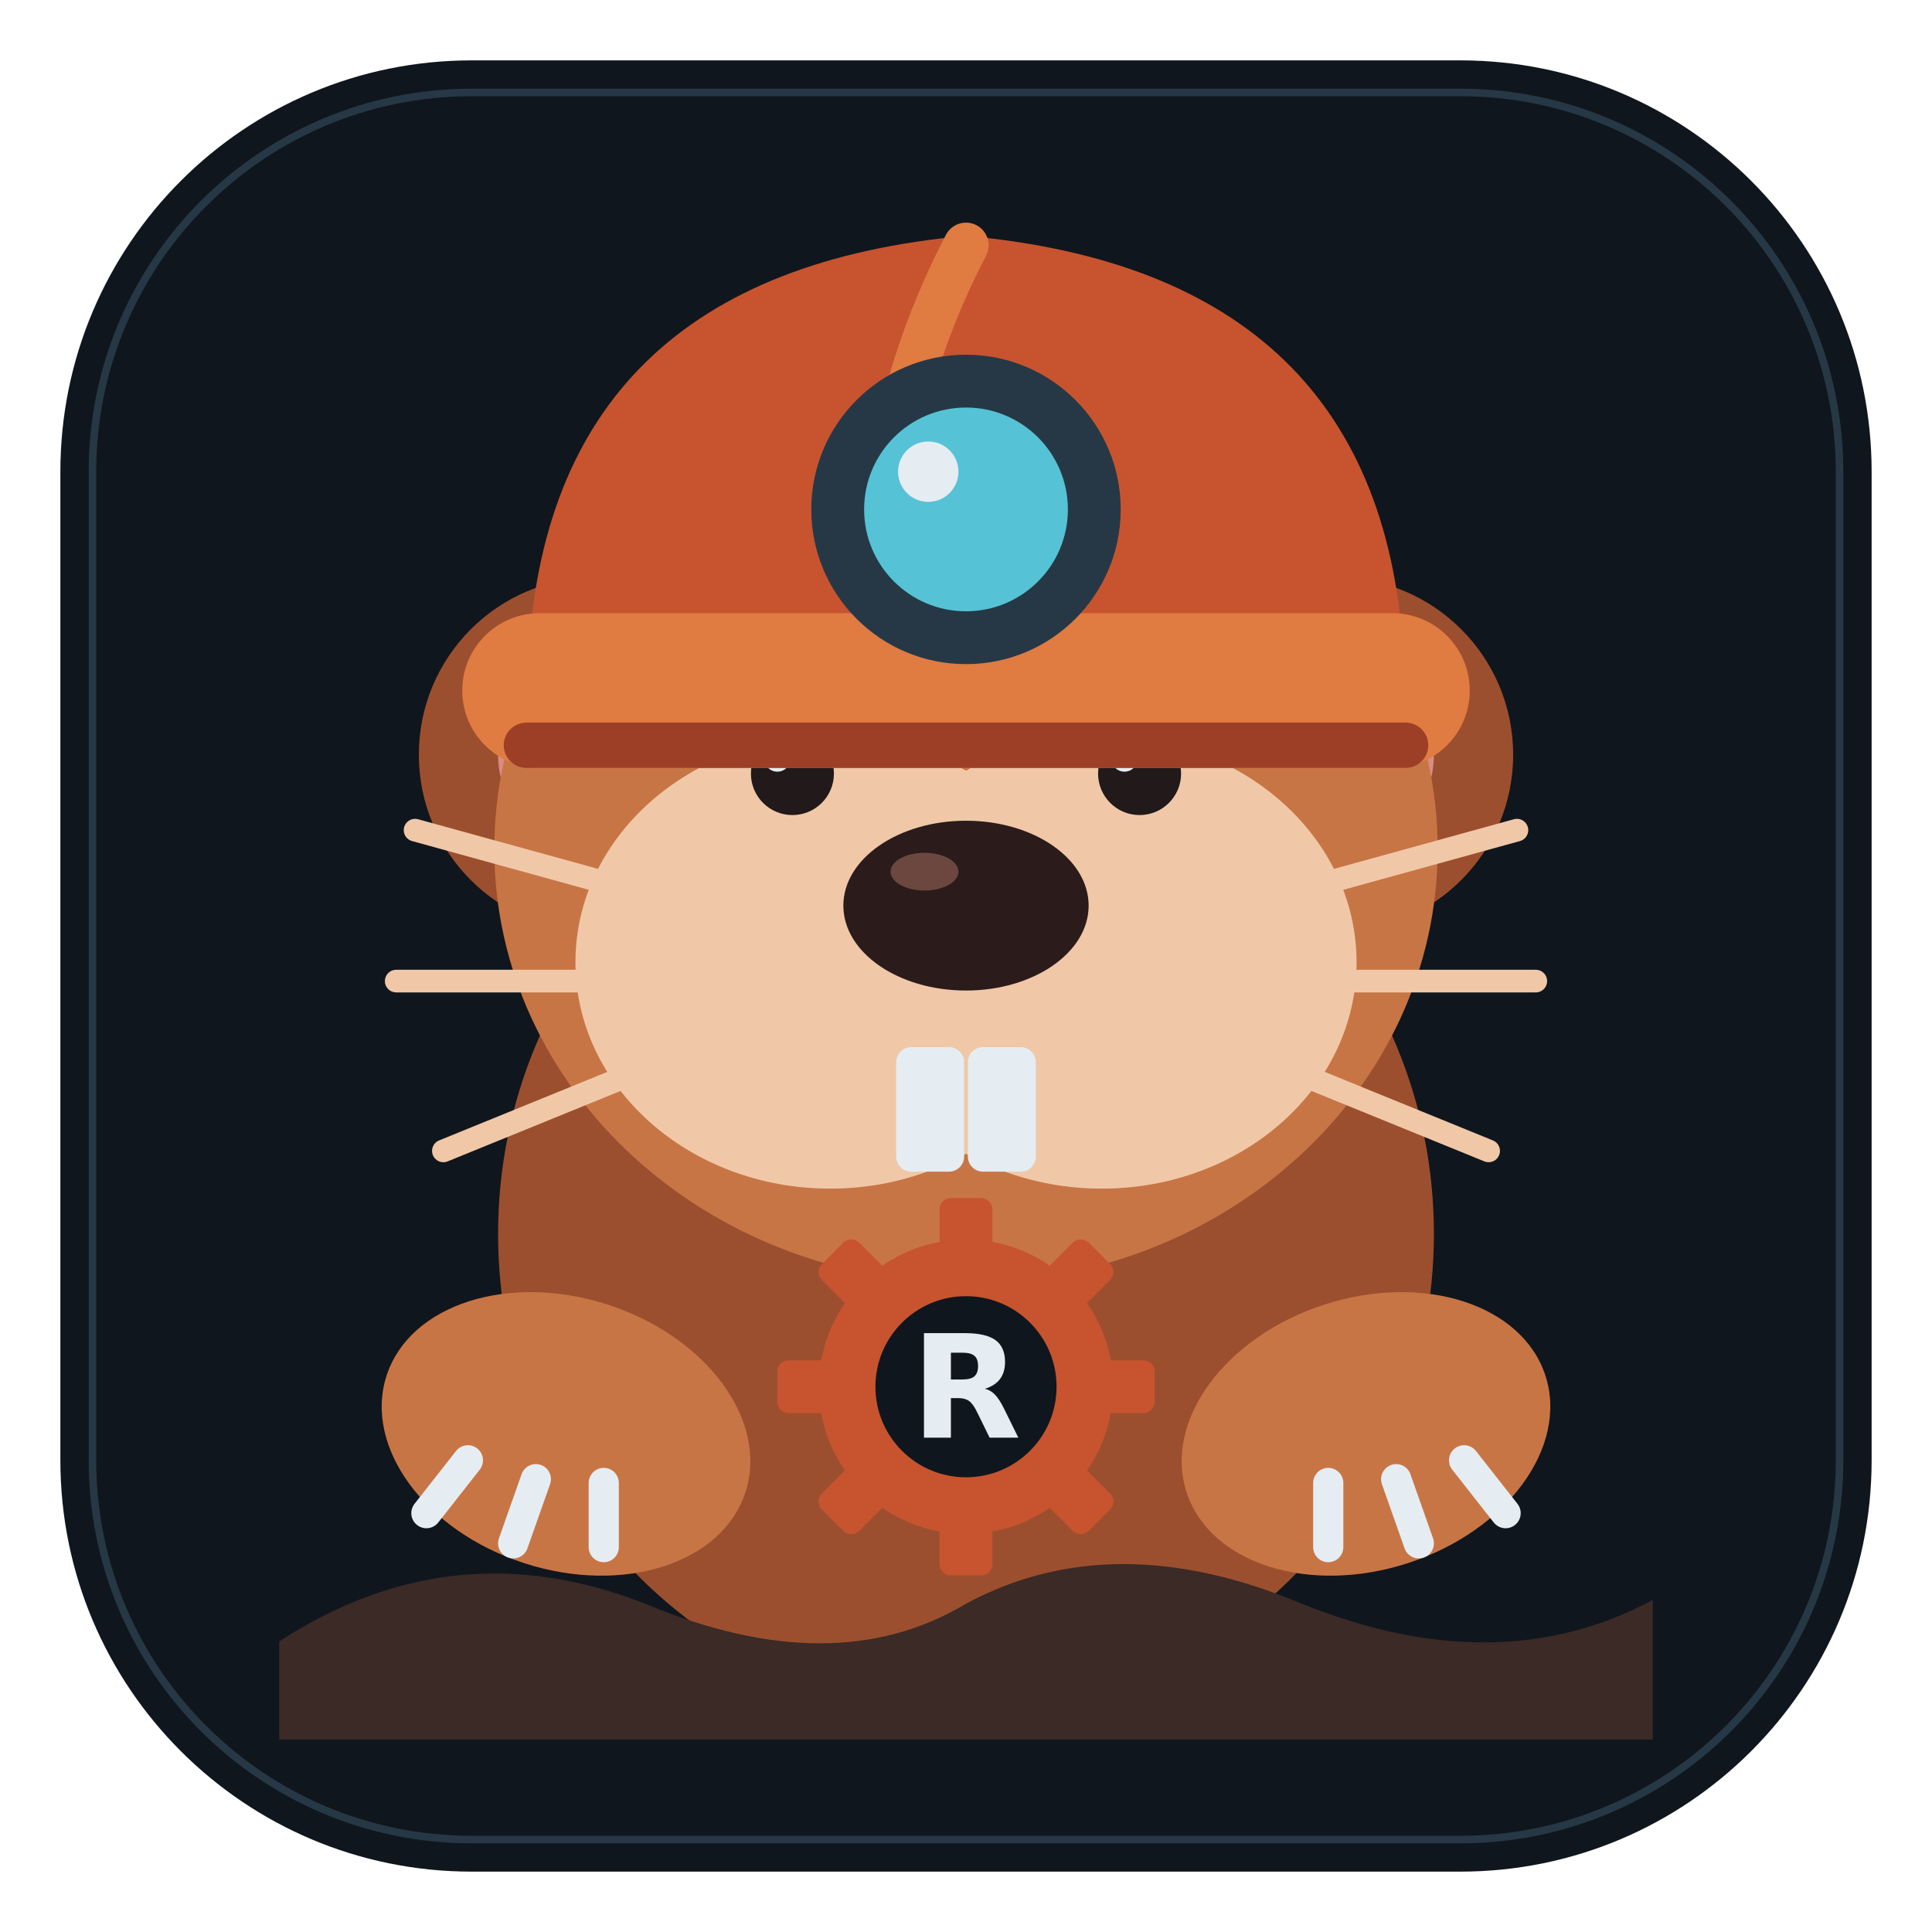
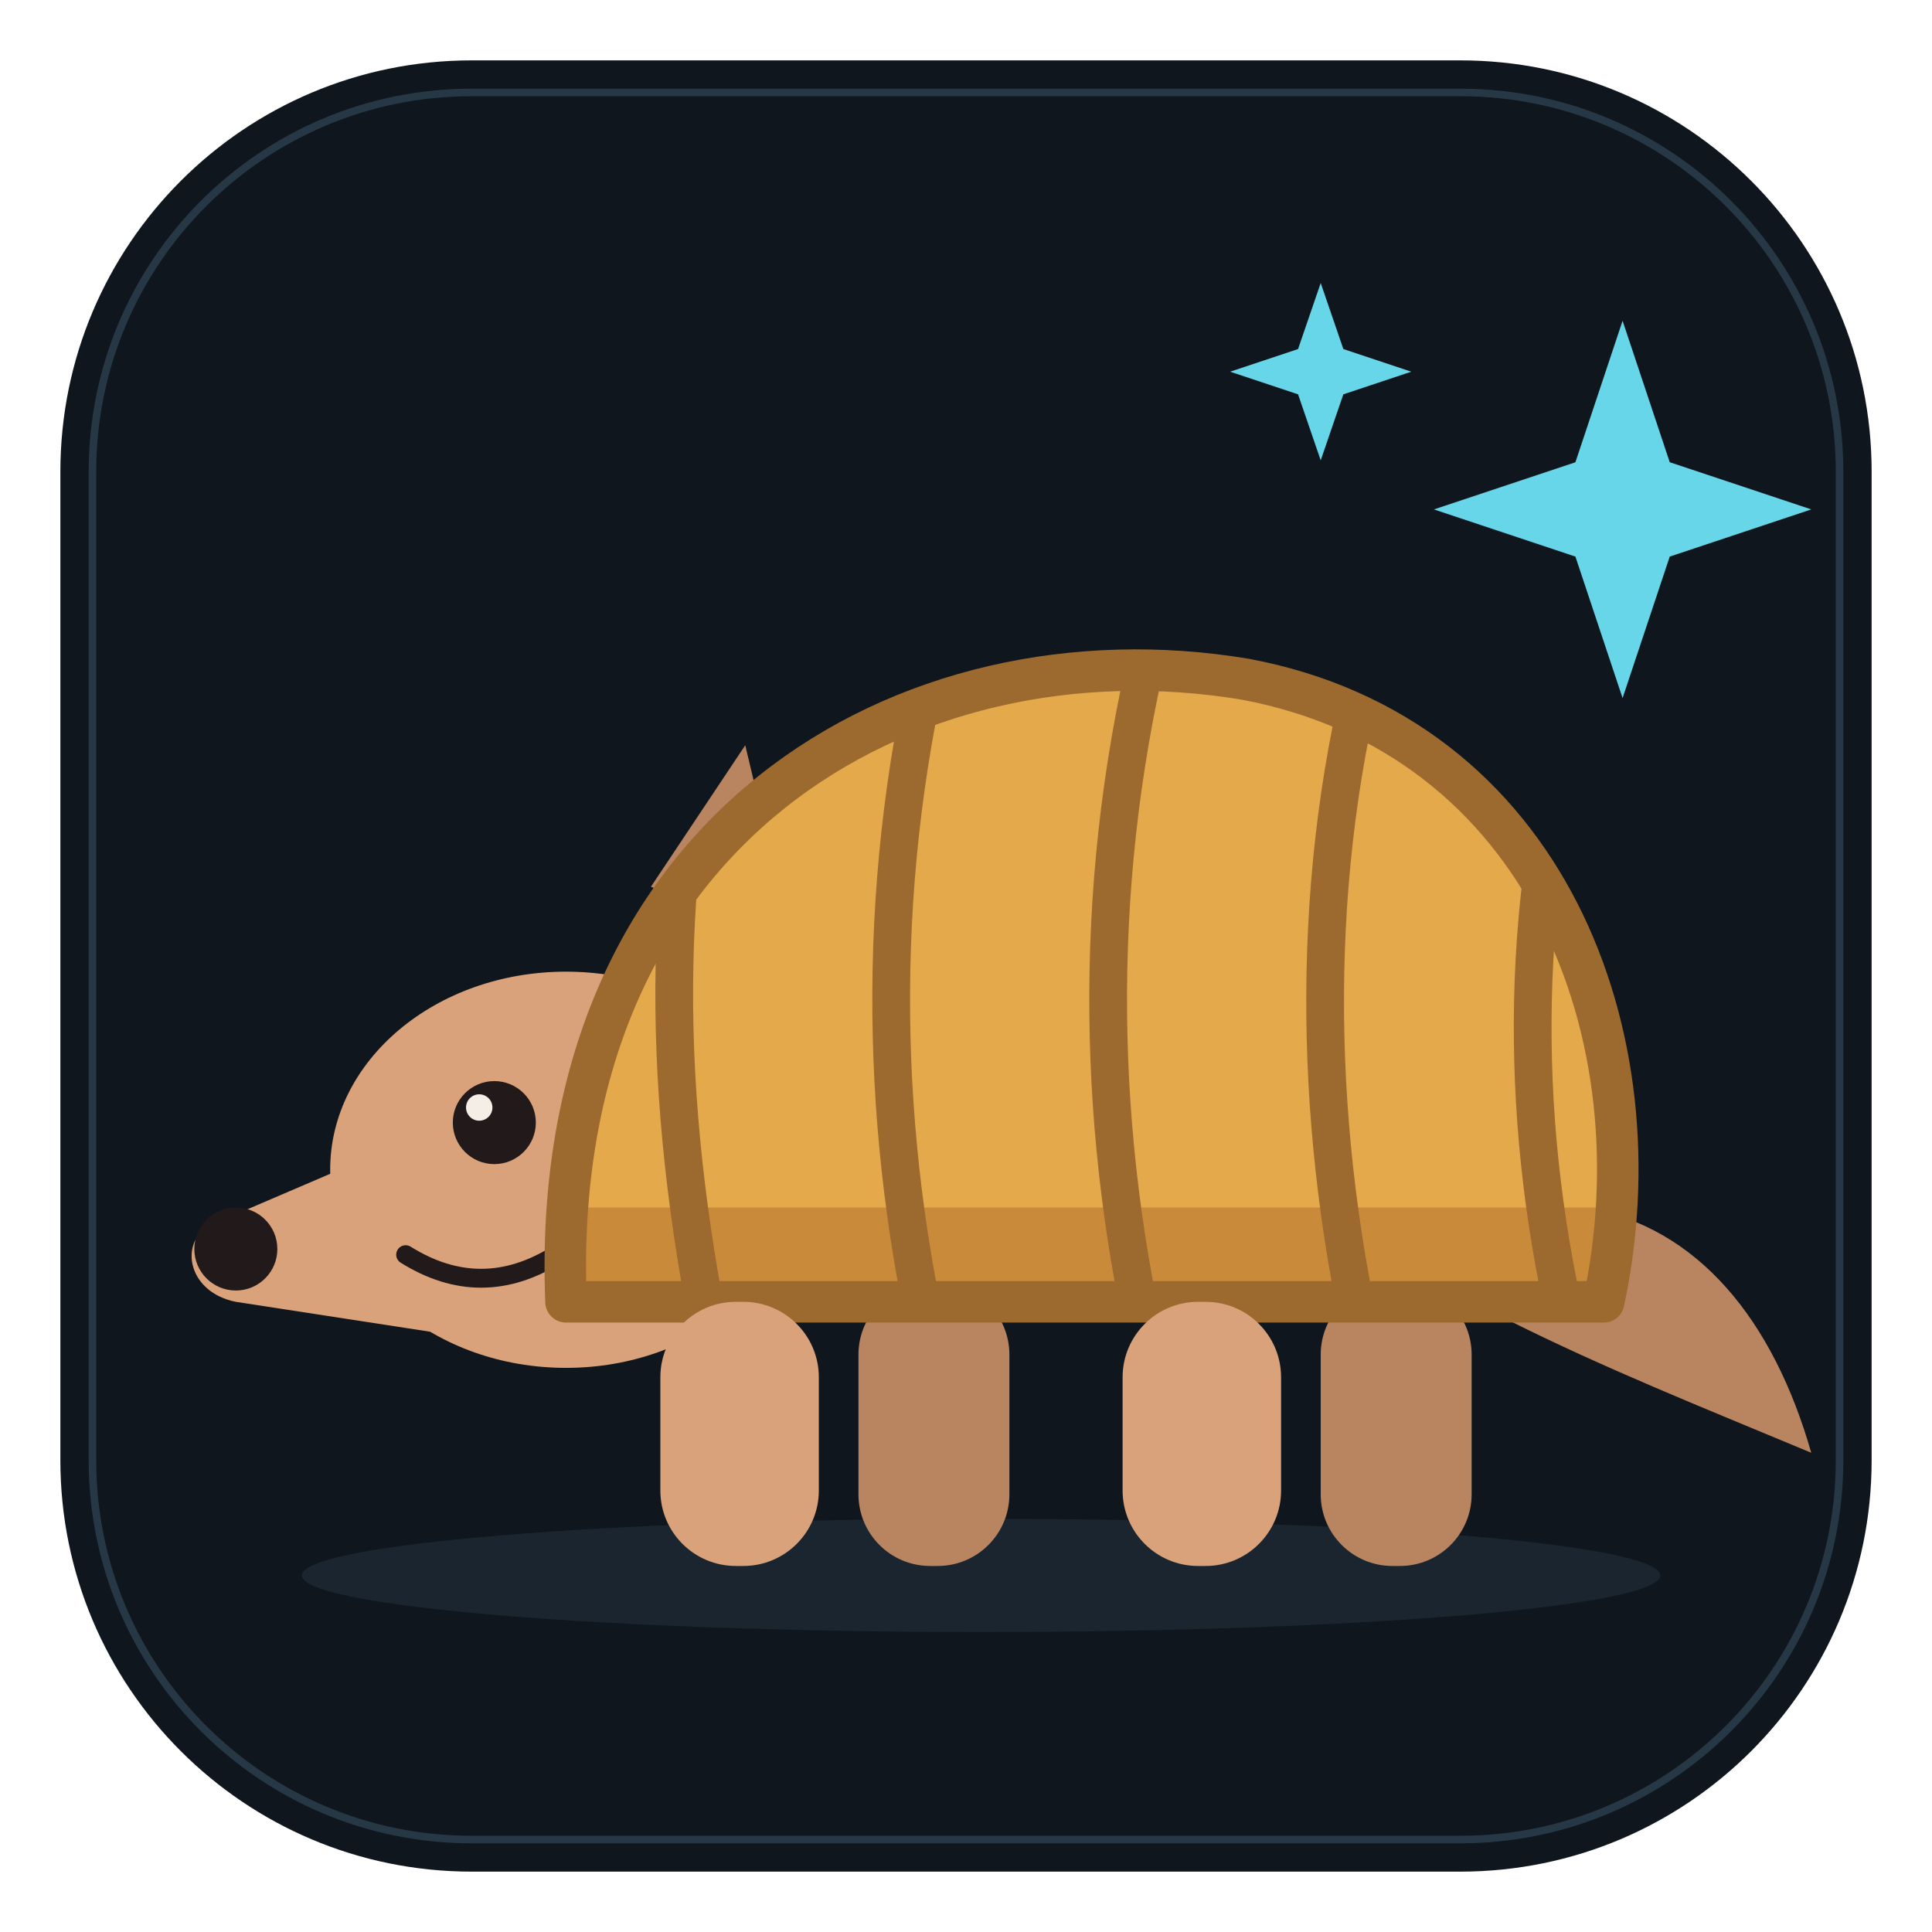
<svg xmlns="http://www.w3.org/2000/svg" width="1024" height="1024" viewBox="0 0 1024 1024">
  <rect x="32" y="32" width="960" height="960" rx="218" fill="#10161D" />
  <rect x="49" y="49" width="926" height="926" rx="201" fill="none" stroke="#263845" stroke-width="4" />
-   <ellipse cx="512" cy="654" rx="248" ry="254" fill="#9C4F2E" />
-   <circle cx="316" cy="400" r="94" fill="#9C4F2E" />
-   <circle cx="708" cy="400" r="94" fill="#9C4F2E" />
-   <circle cx="316" cy="400" r="52" fill="#D98C84" />
-   <circle cx="708" cy="400" r="52" fill="#D98C84" />
-   <ellipse cx="512" cy="450" rx="250" ry="230" fill="#C87545" />
-   <ellipse cx="440" cy="510" rx="135" ry="120" fill="#F0C8A8" />
-   <ellipse cx="584" cy="510" rx="135" ry="120" fill="#F0C8A8" />
-   <circle cx="420" cy="410" r="22" fill="#21191A" />
-   <circle cx="604" cy="410" r="22" fill="#21191A" />
-   <circle cx="412" cy="402" r="7" fill="#E5EDF2" />
-   <circle cx="596" cy="402" r="7" fill="#E5EDF2" />
-   <path d="M280 350 Q290 145 512 125 Q734 145 744 350 Z" fill="#C7542F" />
-   <path d="M512 130 Q460 230 470 340" fill="none" stroke="#E07B42" stroke-width="24" stroke-linecap="round" />
-   <rect x="245" y="325" width="534" height="82" rx="41" fill="#E07B42" />
-   <rect x="267" y="383" width="490" height="24" rx="12" fill="#9C3F26" />
-   <circle cx="512" cy="270" r="82" fill="#263845" />
-   <circle cx="512" cy="270" r="54" fill="#56C2D6" />
-   <circle cx="492" cy="250" r="16" fill="#E5EDF2" />
-   <ellipse cx="512" cy="480" rx="65" ry="45" fill="#2B1B1B" />
-   <ellipse cx="490" cy="462" rx="18" ry="10" fill="#6B4740" />
-   <g fill="none" stroke="#F0C8A8" stroke-width="12" stroke-linecap="round">
-     <path d="M365 480 L220 440" />
-     <path d="M360 520 L210 520" />
-     <path d="M370 555 L235 610" />
-     <path d="M659 480 L804 440" />
-     <path d="M664 520 L814 520" />
-     <path d="M654 555 L789 610" />
+   <defs>
+     <clipPath id="shell">
+       <path d="M300 690 C290 440 480 330 660 360 C820 390 880 550 850 690 Z" />
+     </clipPath>
+   </defs>
+   <ellipse cx="520" cy="835" rx="360" ry="30" fill="#1A2530" />
+   <path d="M840 640 C900 650 940 700 960 770 C900 745 850 725 800 700 Z" fill="#B98560" />
+   <rect x="455" y="680" width="80" height="150" rx="38" fill="#B98560" />
+   <rect x="700" y="680" width="80" height="150" rx="38" fill="#B98560" />
+   <path d="M320 560 L110 650 C95 660 100 685 125 690 L320 720 Z" fill="#D9A27A" />
+   <ellipse cx="300" cy="620" rx="125" ry="105" fill="#D9A27A" />
+   <path d="M345 470 L395 395 L420 500 Z" fill="#B98560" />
+   <circle cx="125" cy="662" r="22" fill="#21191A" />
+   <circle cx="262" cy="595" r="22" fill="#21191A" />
+   <circle cx="254" cy="587" r="7" fill="#F4EEE6" />
+   <path d="M215 665 Q255 690 295 665" fill="none" stroke="#21191A" stroke-width="10" stroke-linecap="round" />
+   <g clip-path="url(#shell)">
+     <rect x="250" y="320" width="650" height="400" fill="#E3A94B" />
+     <path d="M250 640 L900 640 L900 720 L250 720 Z" fill="#C98A3A" />
+     <g fill="none" stroke="#9C6A2E" stroke-width="20" stroke-linecap="round">
+       <path d="M385 330 C350 450 350 570 375 700" />
+       <path d="M500 320 C465 450 465 580 490 700" />
+       <path d="M615 320 C580 450 580 580 605 700" />
+       <path d="M730 330 C695 450 695 580 720 700" />
+       <path d="M840 360 C805 470 805 590 830 700" />
+     </g>
  </g>
-   <rect x="475" y="555" width="36" height="66" rx="8" fill="#E5EDF2" />
-   <rect x="513" y="555" width="36" height="66" rx="8" fill="#E5EDF2" />
-   <ellipse cx="300" cy="760" rx="100" ry="72" fill="#C87545" transform="rotate(18 300 760)" />
-   <ellipse cx="724" cy="760" rx="100" ry="72" fill="#C87545" transform="rotate(-18 724 760)" />
-   <g fill="none" stroke="#E5EDF2" stroke-width="16" stroke-linecap="round">
-     <path d="M248 774 L226 802" />
-     <path d="M284 784 L272 818" />
-     <path d="M320 786 L320 820" />
-     <path d="M776 774 L798 802" />
-     <path d="M740 784 L752 818" />
-     <path d="M704 786 L704 820" />
-   </g>
-   <g transform="translate(512 735)">
-     <g fill="#C7542F">
-       <rect x="-14" y="-100" width="28" height="44" rx="6" />
-       <rect x="-14" y="-100" width="28" height="44" rx="6" transform="rotate(45)" />
-       <rect x="-14" y="-100" width="28" height="44" rx="6" transform="rotate(90)" />
-       <rect x="-14" y="-100" width="28" height="44" rx="6" transform="rotate(135)" />
-       <rect x="-14" y="-100" width="28" height="44" rx="6" transform="rotate(180)" />
-       <rect x="-14" y="-100" width="28" height="44" rx="6" transform="rotate(225)" />
-       <rect x="-14" y="-100" width="28" height="44" rx="6" transform="rotate(270)" />
-       <rect x="-14" y="-100" width="28" height="44" rx="6" transform="rotate(315)" />
-       <circle r="78" />
-     </g>
-     <circle r="48" fill="#10161D" />
-     <text x="0" y="27" text-anchor="middle" font-family="DejaVu Sans" font-weight="700" font-size="76" fill="#E5EDF2">R</text>
-   </g>
-   <path d="M148 870 Q240 810 342 850 Q442 892 512 850 Q590 808 690 850 Q794 892 876 848 L876 922 L148 922 Z" fill="#3B2A26" />
+   <path d="M300 690 C290 440 480 330 660 360 C820 390 880 550 850 690 Z" fill="none" stroke="#9C6A2E" stroke-width="22" stroke-linejoin="round" />
+   <rect x="350" y="690" width="84" height="140" rx="40" fill="#D9A27A" />
+   <rect x="595" y="690" width="84" height="140" rx="40" fill="#D9A27A" />
+   <path d="M860 170 L885 245 L960 270 L885 295 L860 370 L835 295 L760 270 L835 245 Z" fill="#66D6E8" />
+   <path d="M700 150 L712 185 L748 197 L712 209 L700 244 L688 209 L652 197 L688 185 Z" fill="#66D6E8" />
</svg>
